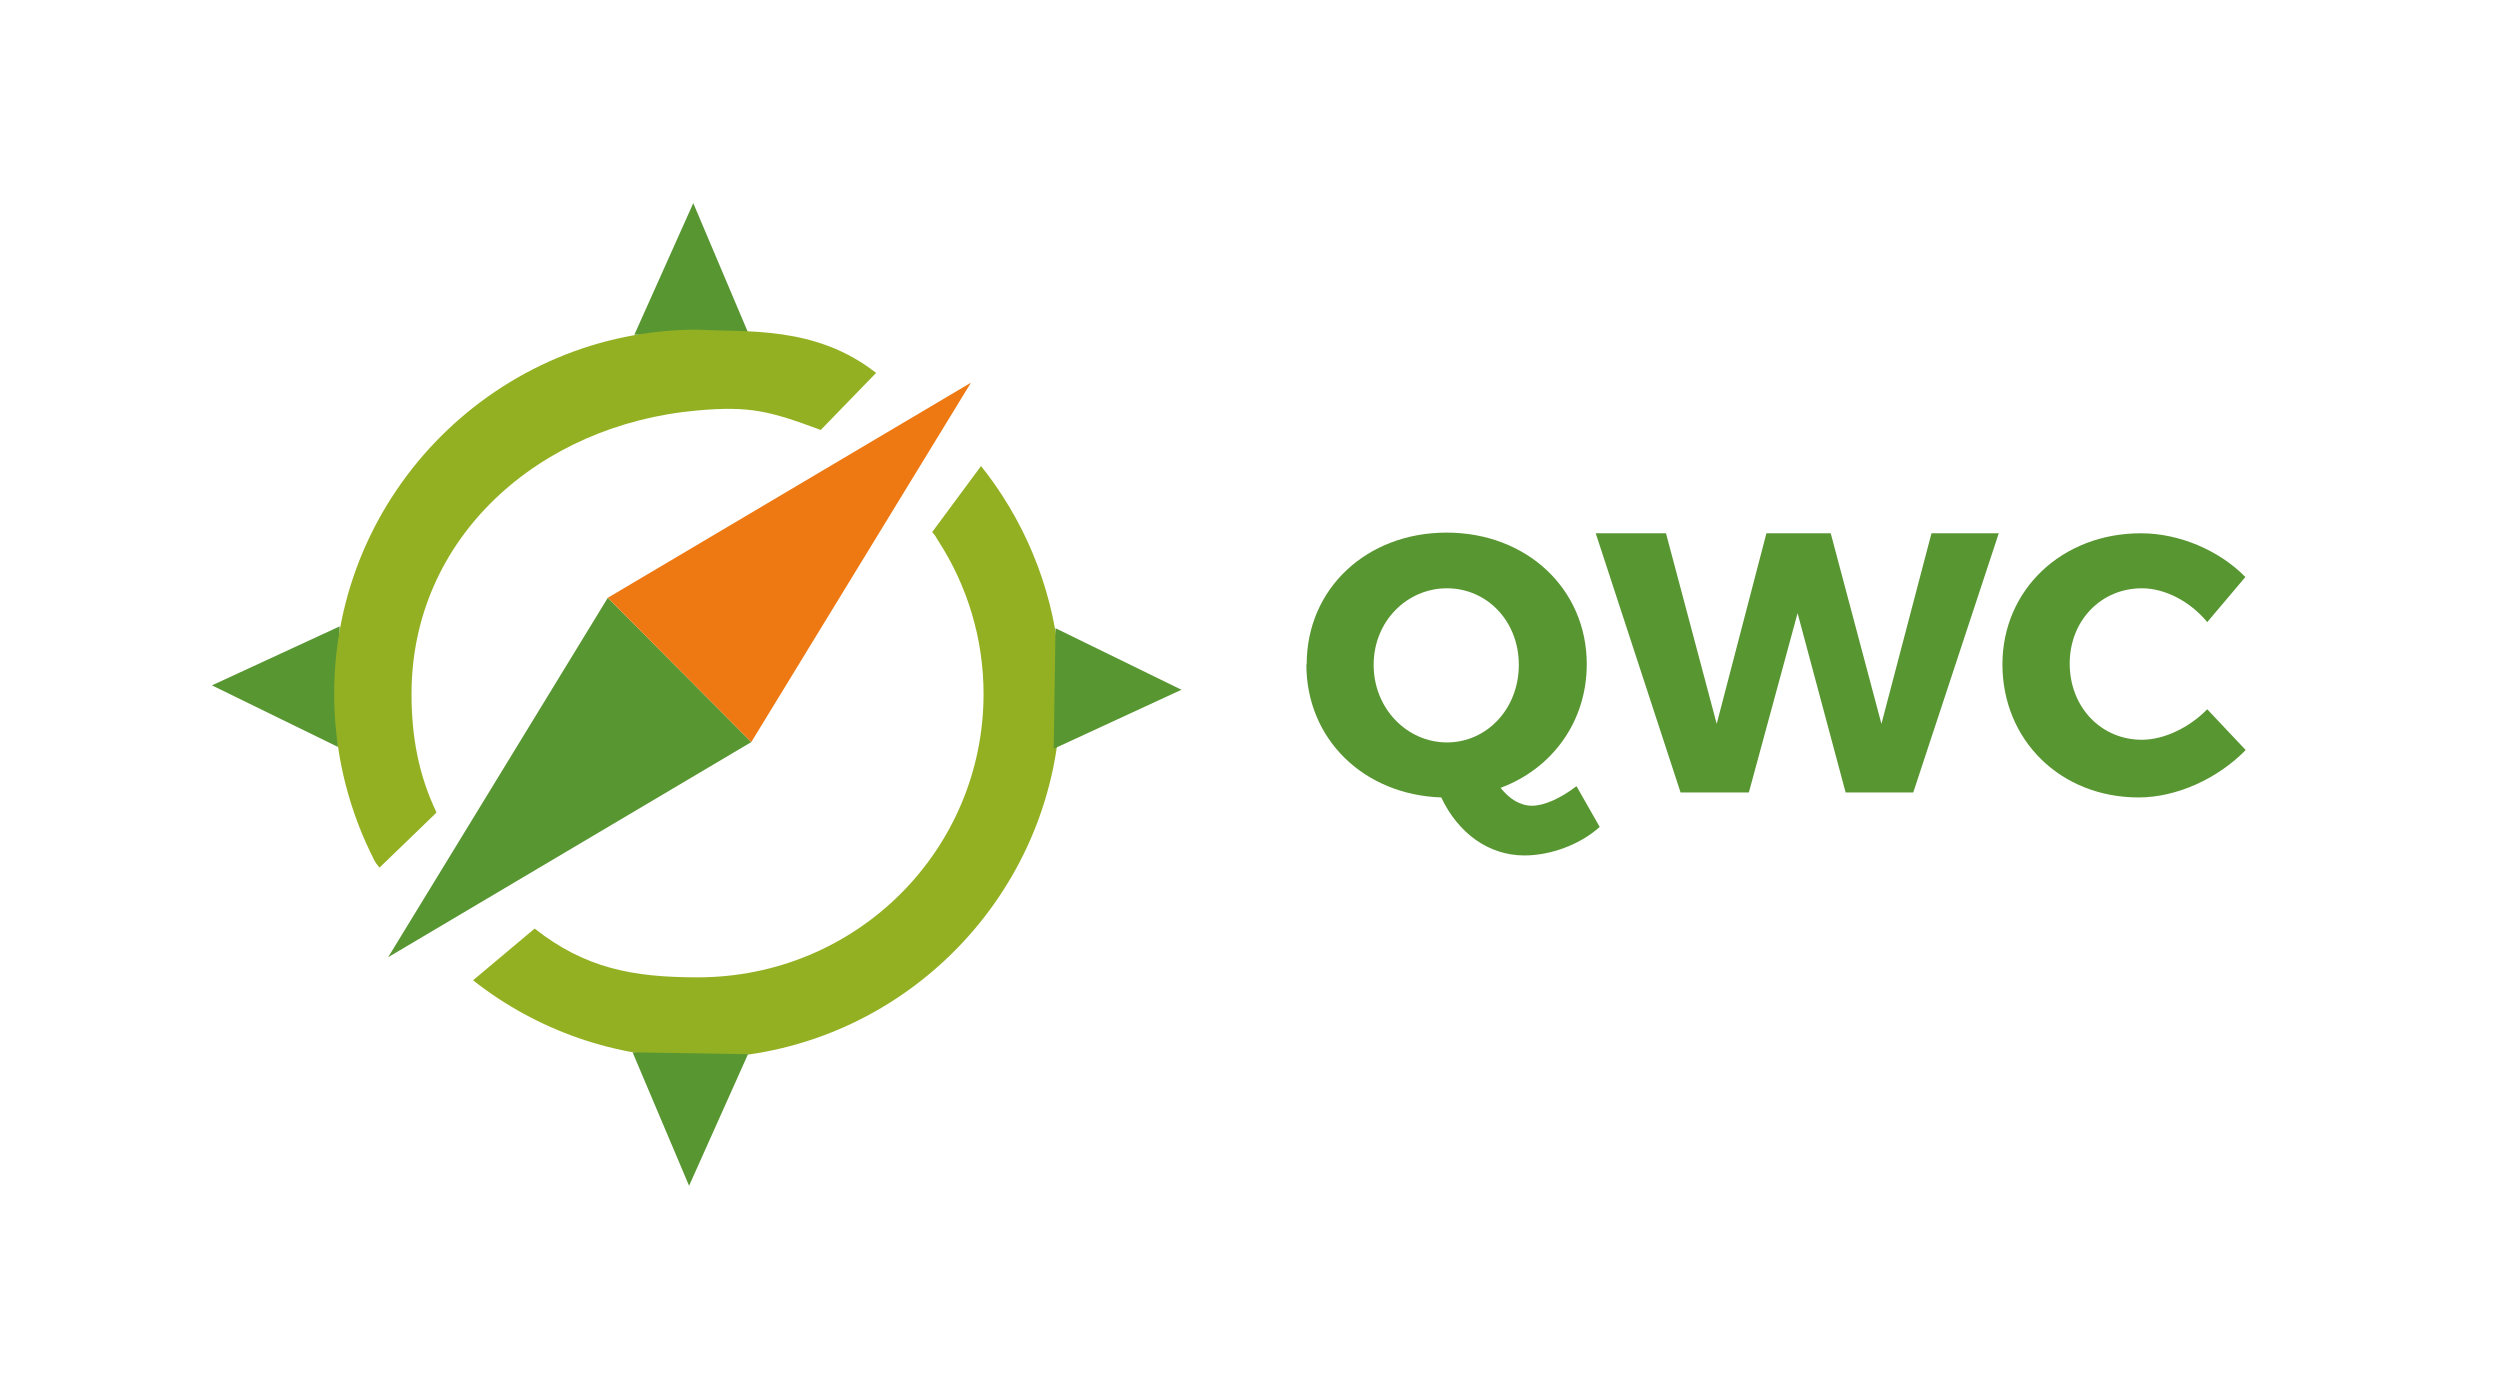
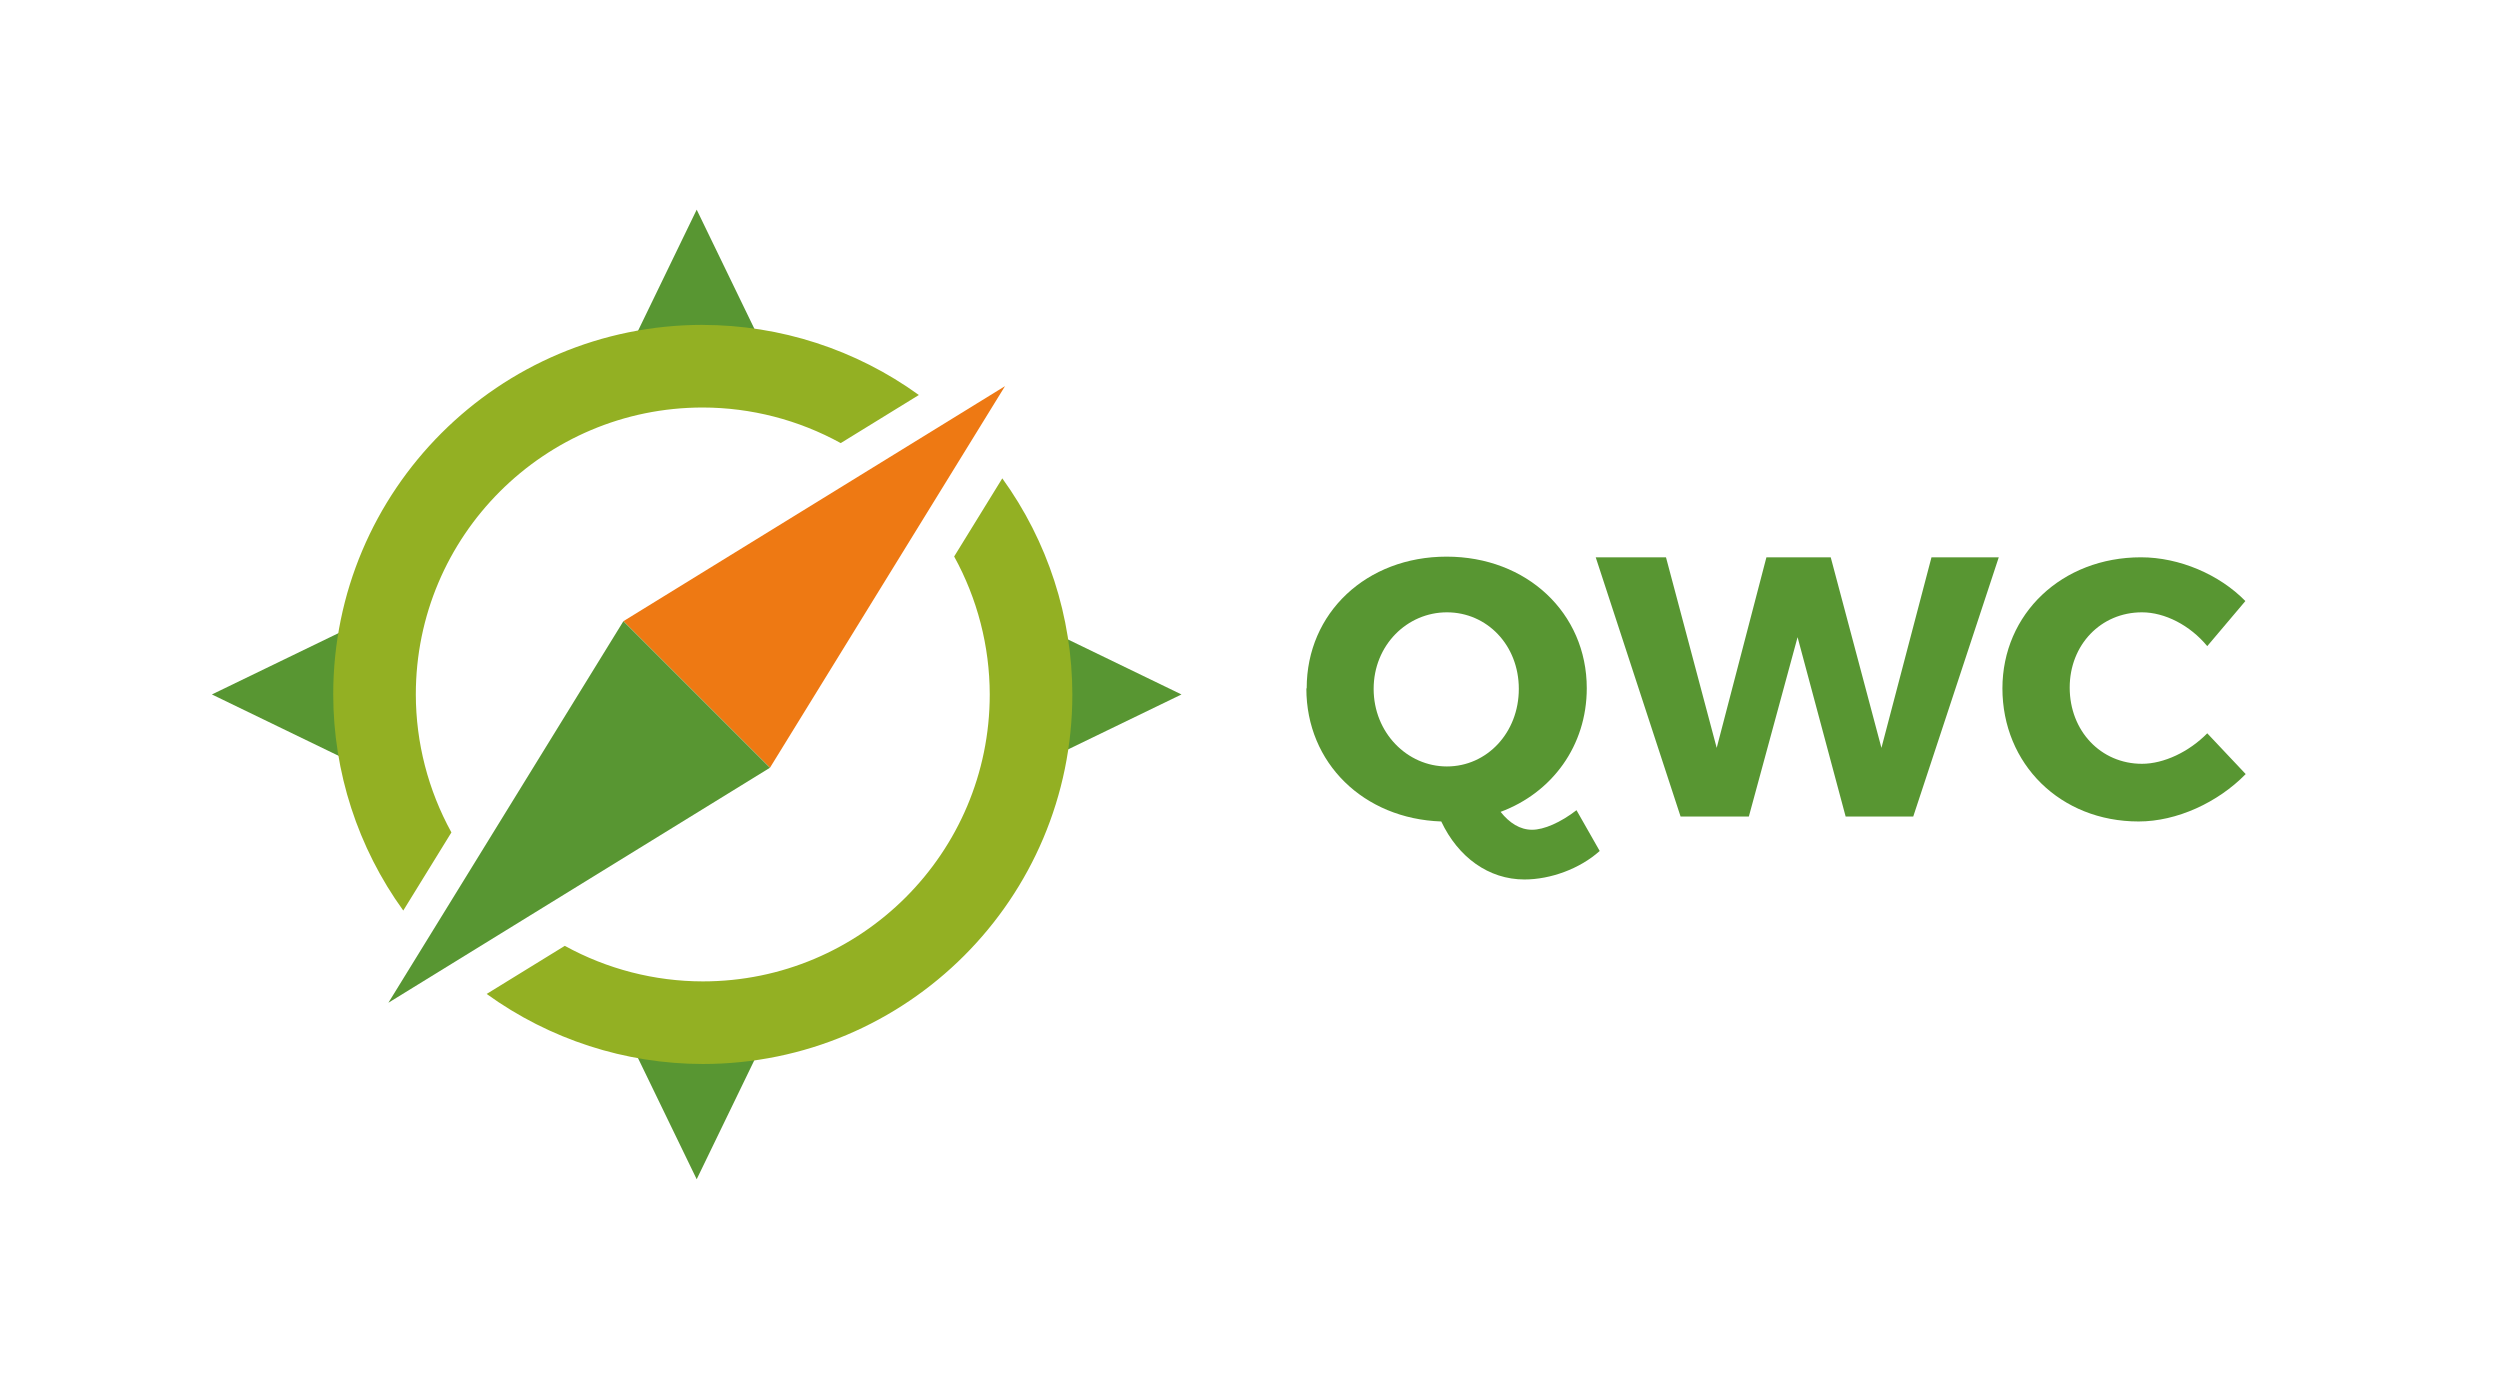
<svg xmlns="http://www.w3.org/2000/svg" xmlns:xlink="http://www.w3.org/1999/xlink" width="90" height="50" viewBox="0 0 23.812 13.229" version="1.1" id="svg8">
  <defs id="defs2">
    <linearGradient id="linearGradient6581">
      <stop style="stop-color:#000000;stop-opacity:1;" offset="0" id="stop6579" />
    </linearGradient>
    <linearGradient id="linearGradient6575">
      <stop style="stop-color:#000000;stop-opacity:1;" offset="0" id="stop6573" />
    </linearGradient>
    <linearGradient id="linearGradient6529">
      <stop style="stop-color:#589632;stop-opacity:1;" offset="0" id="stop6527" />
    </linearGradient>
    <linearGradient id="linearGradient2793">
      <stop style="stop-color:#fdfffa;stop-opacity:1;" offset="0" id="stop2791" />
    </linearGradient>
    <linearGradient xlink:href="#linearGradient2793" id="linearGradient4194" x1="36.418" y1="132.362" x2="50.845" y2="132.362" gradientUnits="userSpaceOnUse" gradientTransform="translate(-8e-6)" />
  </defs>
  <g id="layer1" transform="translate(1.3551381e-5,-284.3)">
    <flowRoot xml:space="preserve" id="flowRoot861" style="font-style:normal;font-weight:normal;font-size:13.333px;line-height:1.25;font-family:sans-serif;letter-spacing:0.07px;word-spacing:0px;fill:#000000;fill-opacity:1;stroke:none">
      <flowRegion id="flowRegion863" style="font-size:13.333px">
        <rect id="rect865" width="155.563" height="27.577" x="553.665" y="33.575" style="font-size:13.333px" />
      </flowRegion>
      <flowPara id="flowPara867" />
    </flowRoot>
    <g id="g899" transform="matrix(0.551997,0,0,0.5185021,107.644,-1.028192)" style="stroke-width:1.869">
      <g id="g913" transform="matrix(1.501928,0,0,1.627339,-93.35217,-3.059373)" style="stroke-width:1.196">
        <g id="g855">
          <g id="g853" transform="matrix(3.630178,0,0,3.924878,-483.804,-13.51327)" style="stroke-width:0.317">
            <g aria-label="QWC Demo" style="font-style:normal;font-variant:normal;font-weight:bold;font-stretch:normal;font-size:1.265px;line-height:1.25;font-family:Trueno;-inkscape-font-specification:'Trueno, Bold';font-variant-ligatures:normal;font-variant-caps:normal;font-variant-numeric:normal;font-feature-settings:normal;text-align:start;letter-spacing:0.019px;word-spacing:0px;writing-mode:lr-tb;text-anchor:start;fill:#000000;fill-opacity:1;stroke:none;stroke-width:0.084" id="text871" transform="translate(-0.4071294,-2.143811)">
              <g aria-label="QWC Demo" transform="scale(1.048988,0.9532998)" style="font-style:normal;font-variant:normal;font-weight:bold;font-stretch:normal;font-size:1.117px;line-height:1.25;font-family:Trueno;-inkscape-font-specification:'Trueno, Bold';font-variant-ligatures:normal;font-variant-caps:normal;font-variant-numeric:normal;font-feature-settings:normal;text-align:start;letter-spacing:0.006px;word-spacing:0px;writing-mode:lr-tb;text-anchor:start;fill:#000000;fill-opacity:1;stroke:none;stroke-width:0.007" id="text850">
                <g id="g894" transform="translate(-54.57174,90.1993)">
-                   <g style="stroke-width:3.852" transform="matrix(0.08044659,0,0,0.08403277,151.8237,6.578313)" id="g843">
-                     <path style="color:#000000;font-style:normal;font-variant:normal;font-weight:normal;font-stretch:normal;font-size:medium;line-height:normal;font-family:sans-serif;text-indent:0;text-align:start;text-decoration:none;text-decoration-line:none;text-decoration-style:solid;text-decoration-color:#000000;letter-spacing:normal;word-spacing:normal;text-transform:none;writing-mode:lr-tb;direction:ltr;baseline-shift:baseline;text-anchor:start;white-space:normal;clip-rule:nonzero;display:inline;overflow:visible;visibility:visible;opacity:1;isolation:auto;mix-blend-mode:normal;color-interpolation:sRGB;color-interpolation-filters:linearRGB;solid-color:#000000;solid-opacity:1;fill:#93b023;fill-opacity:1;fill-rule:nonzero;stroke:none;stroke-width:39.586;stroke-linecap:butt;stroke-linejoin:miter;stroke-miterlimit:4;stroke-dasharray:none;stroke-dashoffset:0;stroke-opacity:1;color-rendering:auto;image-rendering:auto;shape-rendering:auto;text-rendering:auto;enable-background:accumulate" d="m 191.068,16.29 -1.831,2.369 c 0.225,0.269 0.039,0.039 0.233,0.325 1.104,1.636 1.693,3.537 1.693,5.486 0,5.6 -4.75,10.177 -10.727,10.177 -2.427,0 -4.217,-0.325 -6.109,-1.751 l -2.31,1.857 c 2.406,1.814 5.37,2.794 8.419,2.794 6.967,0 12.781,-5.072 13.538,-11.626 h 0.089 v -1.45 c 0,-2.534 -0.768,-5.003 -2.189,-7.108 -0.249,-0.369 -0.517,-0.727 -0.805,-1.072 z" id="path4347-3" />
-                     <path style="opacity:1;fill:#589632;fill-opacity:1;stroke:none;stroke-width:0.359;stroke-miterlimit:4;stroke-dasharray:none;stroke-opacity:1" id="path6086-3-3-5-7" d="m 59.334,123.654 -1.128,1.974 -1.146,-1.964 z" transform="matrix(1.903233,0.04027363,-0.03174578,2.41579,73.32773,-263.7052)" />
-                     <path style="opacity:1;fill:#589632;fill-opacity:1;stroke:none;stroke-width:0.359;stroke-miterlimit:4;stroke-dasharray:none;stroke-opacity:1" id="path6086-3-3-3-5-5" d="m 59.334,123.654 -1.128,1.974 -1.146,-1.964 z" transform="matrix(-1.903233,-0.04027363,0.03174578,-2.41579,287.068,312.6864)" />
-                     <path style="opacity:1;fill:#589632;fill-opacity:1;stroke:none;stroke-width:0.359;stroke-miterlimit:4;stroke-dasharray:none;stroke-opacity:1" id="path6086-3-3-6-6-3" d="m 59.334,123.654 -1.128,1.974 -1.146,-1.964 z" transform="matrix(-0.04027363,1.903233,-2.41579,-0.03174578,468.0596,-82.62721)" />
-                     <path style="opacity:1;fill:#589632;fill-opacity:1;stroke:none;stroke-width:0.359;stroke-miterlimit:4;stroke-dasharray:none;stroke-opacity:1" id="path6086-3-3-7-2-5" d="m 59.334,123.654 -1.128,1.974 -1.146,-1.964 z" transform="matrix(0.04027363,-1.903233,2.41579,0.03174578,-107.2506,131.1132)" />
-                     <g style="stroke-width:3.852" id="g4183-6" transform="matrix(0.8077408,0,0,0.803018,88.50584,3.626153)">
-                       <path id="path48-56-3-2" d="M 116.307,28.112 99.446,37.731 109.646,21.66" style="opacity:1;fill:#589632;fill-opacity:1;stroke:none;stroke-width:5.779;stroke-miterlimit:5.2;stroke-dasharray:none;stroke-opacity:1" />
-                       <path id="path48-56-9-9-9" d="m 109.646,21.66 16.861,-9.618 -10.2,16.071" style="opacity:1;fill:#ee7913;fill-opacity:1;stroke:none;stroke-width:5.779;stroke-miterlimit:5.2;stroke-dasharray:none;stroke-opacity:1" />
+                   <g id="g3933" transform="matrix(0.1270758,0,0,0.1270758,158.4866,0.6885479)">
+                     <g id="g529-73" transform="matrix(0.6562098,0,0,0.6562098,36.318,40.14408)" style="fill:#589632;fill-opacity:1">
+                       <path style="fill:#589632;fill-opacity:1;stroke-width:1.065;stroke-linecap:round;stroke-linejoin:round" id="path493-61" d="m 38.376,17.457 3.281,5.683 -6.562,0 z" transform="matrix(0.8389599,0,0,1,6.597188,-0.8620673)" />
+                       <path style="fill:#589632;fill-opacity:1;stroke-width:1.065;stroke-linecap:round;stroke-linejoin:round" id="path493-6-2" d="m 38.376,17.457 3.281,5.683 -6.562,0 z" transform="matrix(-0.8389599,0,0,-1,70.98887,69.13148)" />
                    </g>
-                     <path style="color:#000000;font-style:normal;font-variant:normal;font-weight:normal;font-stretch:normal;font-size:medium;line-height:normal;font-family:sans-serif;text-indent:0;text-align:start;text-decoration:none;text-decoration-line:none;text-decoration-style:solid;text-decoration-color:#000000;letter-spacing:normal;word-spacing:normal;text-transform:none;writing-mode:lr-tb;direction:ltr;baseline-shift:baseline;text-anchor:start;white-space:normal;clip-rule:nonzero;display:inline;overflow:visible;visibility:visible;opacity:1;isolation:auto;mix-blend-mode:normal;color-interpolation:sRGB;color-interpolation-filters:linearRGB;solid-color:#000000;solid-opacity:1;fill:#93b023;fill-opacity:1;fill-rule:nonzero;stroke:none;stroke-width:39.586;stroke-linecap:butt;stroke-linejoin:miter;stroke-miterlimit:4;stroke-dasharray:none;stroke-dashoffset:0;stroke-opacity:1;color-rendering:auto;image-rendering:auto;shape-rendering:auto;text-rendering:auto;enable-background:accumulate" d="m 180.436,11.393 c -7.473,2e-6 -13.627,5.834 -13.627,13.076 0,1.964 0.462,3.902 1.346,5.666 0.011,0.022 0.022,0.044 0.034,0.066 0.01,0.025 0.025,0.044 0.037,0.071 0.004,0.008 0.008,0.016 0.012,0.024 -0.004,-0.008 5.9e-4,-0.003 -0.003,-0.01 0.056,0.122 0.125,0.259 0.249,0.393 v 5.5e-4 l 0.026,0.028 2.124,-1.965 c 0.021,-0.042 -0.267,-0.516 -0.138,-0.125 -0.121,-0.385 -0.238,0.275 -0.238,0.275 l 0.317,-0.182 c -0.021,-0.041 0.025,-0.02 0.074,0.02 -0.684,-1.366 -0.939,-2.751 -0.939,-4.261 0,-5.6 4.771,-9.672 10.727,-10.176 1.973,-0.167 2.716,0.025 4.62,0.701 l 2.076,-2.048 c -2.273,-1.712 -4.887,-1.455 -6.696,-1.553 z m -9.824,17.318 h 5.5e-4 c 5.3e-4,5.78e-4 5.7e-4,0.001 10e-4,0.002 l -0.002,-0.002 z" id="path4319-6" />
+                     <g id="g529-7-9" transform="matrix(0,0.6562098,-0.6562098,0,84.1739,37.08724)" style="fill:#589632;fill-opacity:1">
+                       <path style="fill:#589632;fill-opacity:1;stroke-width:1.065;stroke-linecap:round;stroke-linejoin:round" id="path493-5-3" d="m 38.376,17.457 3.281,5.683 -6.562,0 z" transform="matrix(0.8389599,0,0,1,6.597188,-0.8620673)" />
+                       <path style="fill:#589632;fill-opacity:1;stroke-width:1.065;stroke-linecap:round;stroke-linejoin:round" id="path493-6-3-1" d="m 38.376,17.457 3.281,5.683 -6.562,0 z" transform="matrix(-0.8389599,0,0,-1,70.98887,69.13148)" />
+                     </g>
+                     <path id="path354-3-9" style="fill:#93b023;fill-opacity:1;stroke-width:0.9;stroke-linecap:round;stroke-linejoin:round" d="m 61.919,53.769 a 8.774,8.774 45 0 0 -8.774,8.774 8.774,8.774 45 0 0 1.663,5.131 l 1.143,-1.855 a 6.813,6.813 0 0 1 -0.845,-3.275 6.813,6.813 0 0 1 6.813,-6.813 6.813,6.813 0 0 1 3.275,0.845 l 1.855,-1.142 a 8.774,8.774 45 0 0 -5.131,-1.664 z m 7.111,3.644 -1.143,1.855 a 6.813,6.813 0 0 1 0.845,3.275 6.813,6.813 0 0 1 -6.813,6.813 6.813,6.813 0 0 1 -3.276,-0.844 l -1.855,1.142 a 8.774,8.774 45 0 0 5.131,1.663 8.774,8.774 45 0 0 8.774,-8.774 8.774,8.774 45 0 0 -1.663,-5.13 z" />
+                     <g id="g3921" transform="rotate(-45,61.77433,62.78955)">
+                       <path style="fill:#ee7913;fill-opacity:1;stroke-width:1.065;stroke-linecap:round;stroke-linejoin:round" id="path661-4" d="m -3.618,25.245 3.749,6.493 -7.498,0 z" transform="matrix(0,0.6562098,-1.594169,0,112.5449,64.98991)" />
+                       <path style="fill:#589632;fill-opacity:1;stroke-width:1.065;stroke-linecap:round;stroke-linejoin:round" id="path661-6-7" d="m -3.618,25.245 3.749,6.493 -7.498,0 z" transform="matrix(0,-0.6562098,1.594169,0,11.3516,60.24143)" />
+                     </g>
                  </g>
-                   <g id="g1" transform="translate(0,3.7433526e-5)">
+                   <g id="g1" transform="translate(0,0.07253563)">
                    <path id="path852" style="font-style:normal;font-variant:normal;font-weight:bold;font-stretch:normal;font-size:1.117px;font-family:Trueno;-inkscape-font-specification:'Trueno, Bold';font-variant-ligatures:normal;font-variant-caps:normal;font-variant-numeric:normal;font-feature-settings:normal;text-align:start;writing-mode:lr-tb;text-anchor:start;fill:#589632;fill-opacity:1;stroke-width:0.007" d="m 168.176,8.546 c 0,0.225 0.173,0.393 0.407,0.401 0.051,0.108 0.143,0.175 0.251,0.175 0.078,0 0.167,-0.032 0.227,-0.086 l -0.07,-0.123 c -0.048,0.037 -0.098,0.059 -0.134,0.059 -0.036,0 -0.068,-0.02 -0.095,-0.054 0.156,-0.058 0.26,-0.2 0.26,-0.373 0,-0.227 -0.181,-0.397 -0.423,-0.397 -0.241,0 -0.422,0.169 -0.422,0.397 z m 0.203,0.001 c 0,-0.132 0.101,-0.231 0.221,-0.231 0.121,0 0.217,0.099 0.217,0.231 0,0.132 -0.096,0.234 -0.217,0.234 -0.12,0 -0.221,-0.102 -0.221,-0.234 z" />
                    <path id="path854" style="font-style:normal;font-variant:normal;font-weight:bold;font-stretch:normal;font-size:1.117px;font-family:Trueno;-inkscape-font-specification:'Trueno, Bold';font-variant-ligatures:normal;font-variant-caps:normal;font-variant-numeric:normal;font-feature-settings:normal;text-align:start;writing-mode:lr-tb;text-anchor:start;fill:#589632;fill-opacity:1;stroke-width:0.007" d="m 169.049,8.15 0.256,0.782 h 0.206 l 0.147,-0.541 0.145,0.541 h 0.204 l 0.258,-0.782 h -0.203 l -0.151,0.575 -0.153,-0.575 h -0.194 l -0.15,0.575 -0.153,-0.575 z" />
                    <path id="path856" style="font-style:normal;font-variant:normal;font-weight:bold;font-stretch:normal;font-size:1.117px;font-family:Trueno;-inkscape-font-specification:'Trueno, Bold';font-variant-ligatures:normal;font-variant-caps:normal;font-variant-numeric:normal;font-feature-settings:normal;text-align:start;writing-mode:lr-tb;text-anchor:start;fill:#589632;fill-opacity:1;stroke-width:0.007" d="m 170.276,8.545 c 0,0.229 0.175,0.402 0.411,0.402 0.115,0 0.239,-0.057 0.323,-0.143 l -0.116,-0.123 c -0.055,0.056 -0.131,0.092 -0.197,0.092 -0.124,0 -0.218,-0.099 -0.218,-0.23 0,-0.129 0.094,-0.227 0.218,-0.227 0.069,0 0.145,0.039 0.197,0.102 l 0.115,-0.136 c -0.078,-0.08 -0.199,-0.132 -0.315,-0.132 -0.238,0 -0.418,0.17 -0.418,0.396 z" />
                  </g>
                </g>
              </g>
            </g>
          </g>
        </g>
      </g>
    </g>
  </g>
</svg>
